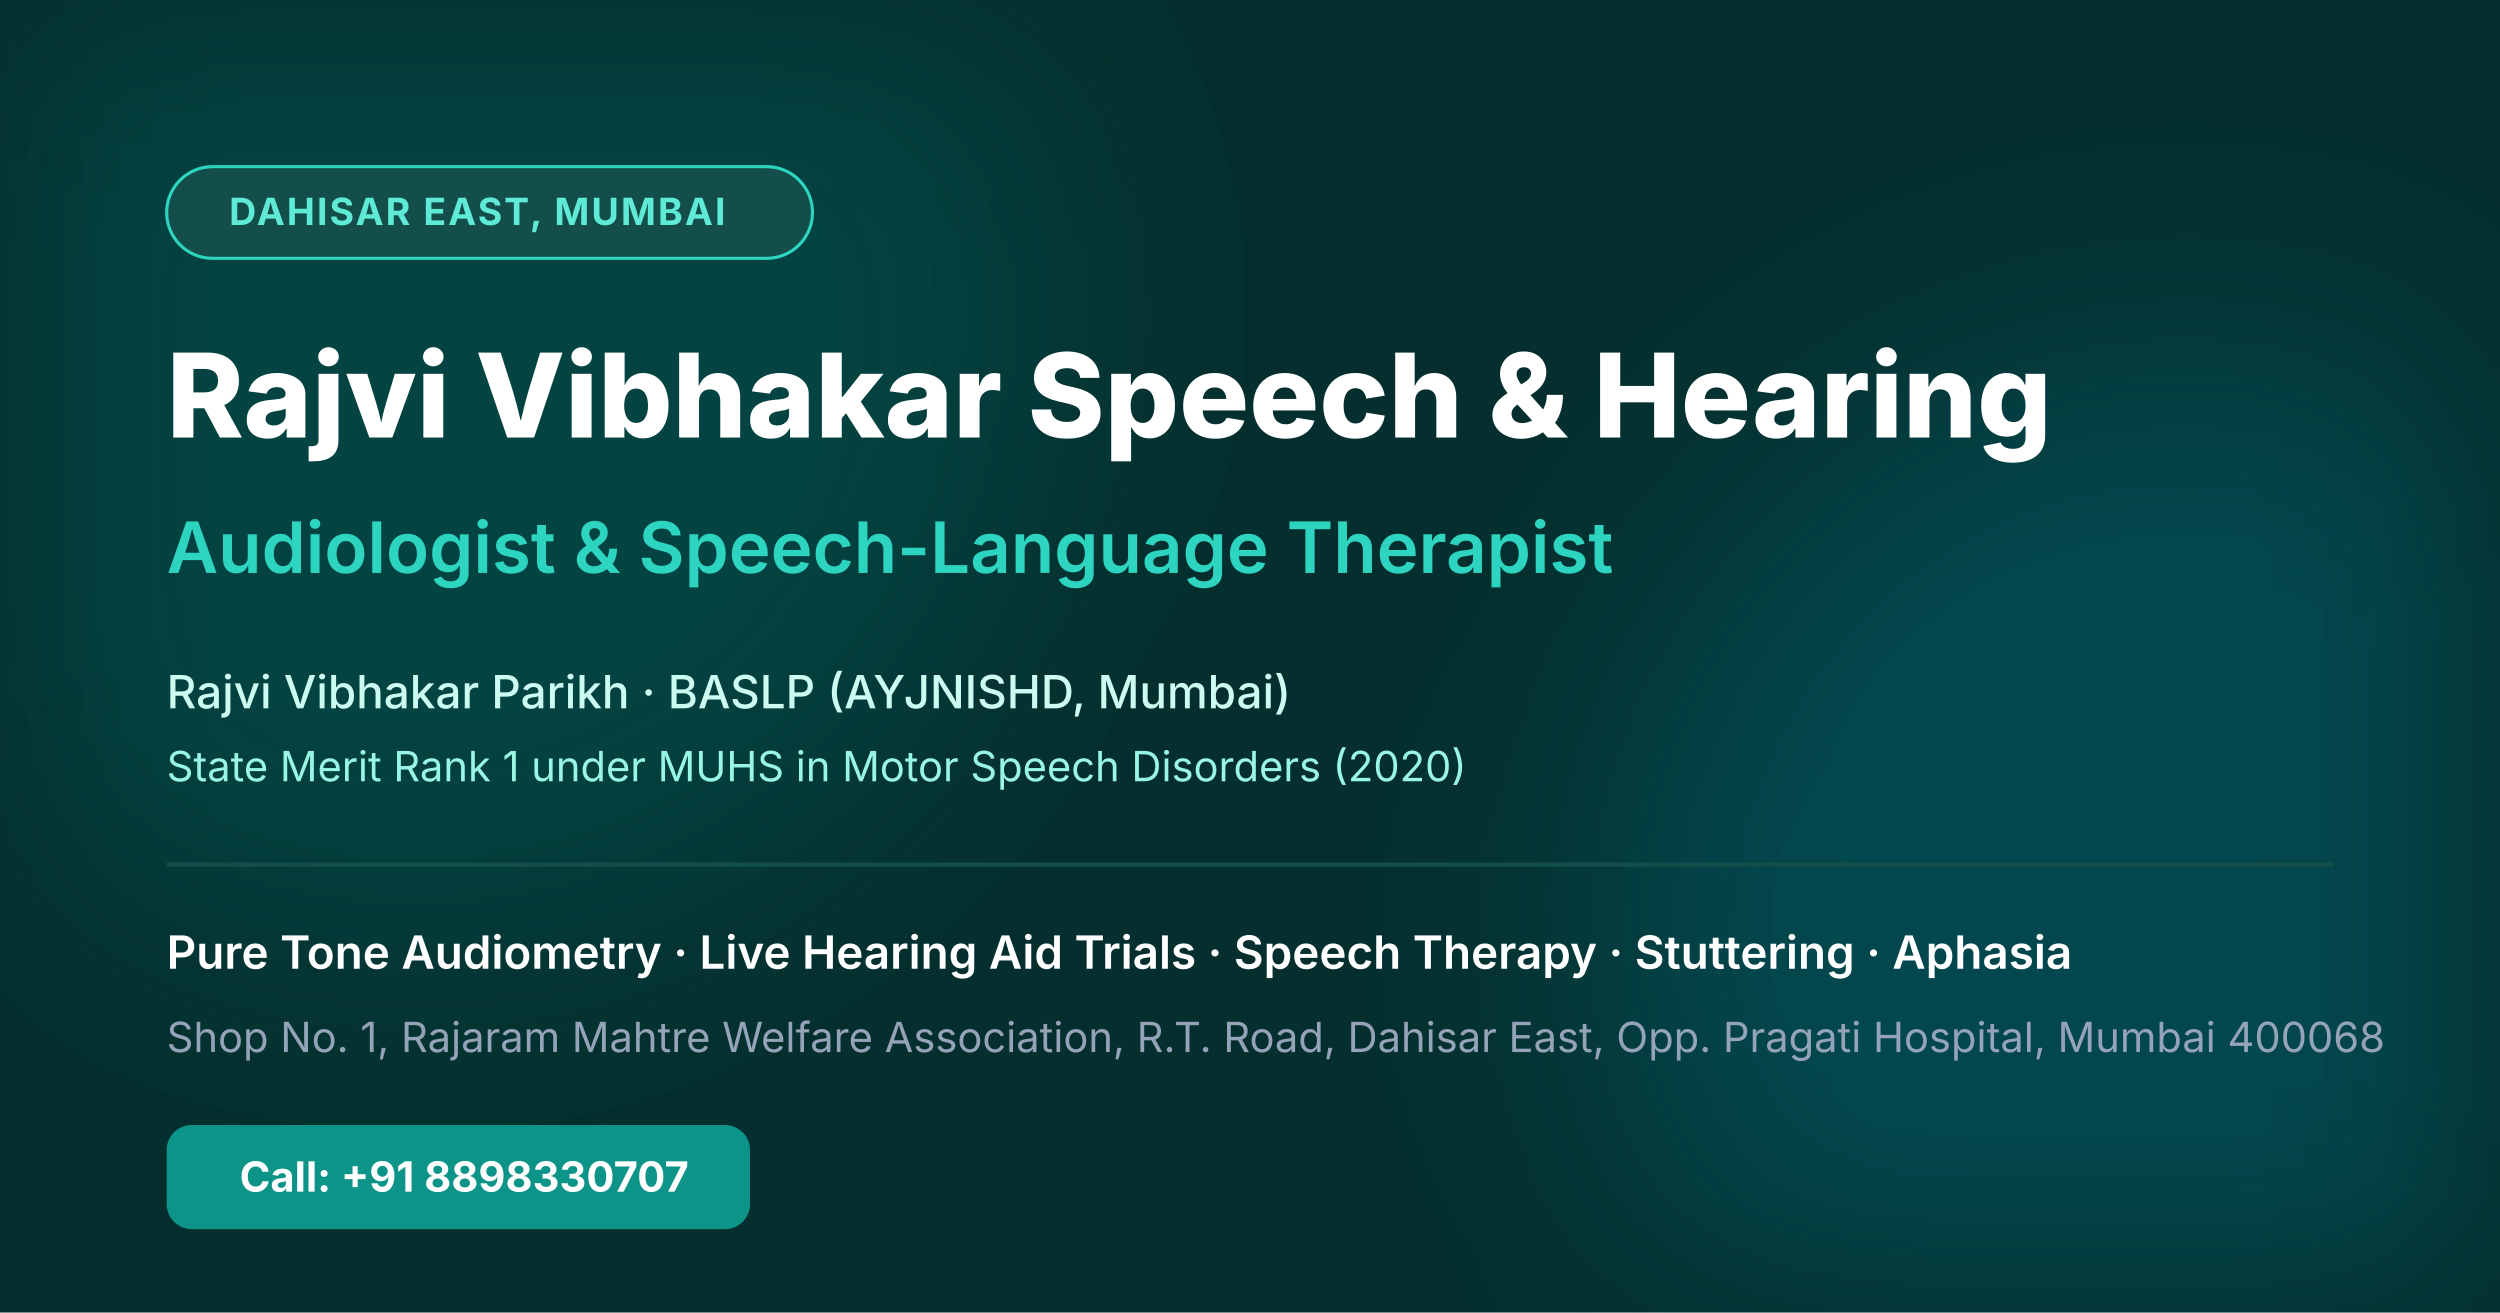
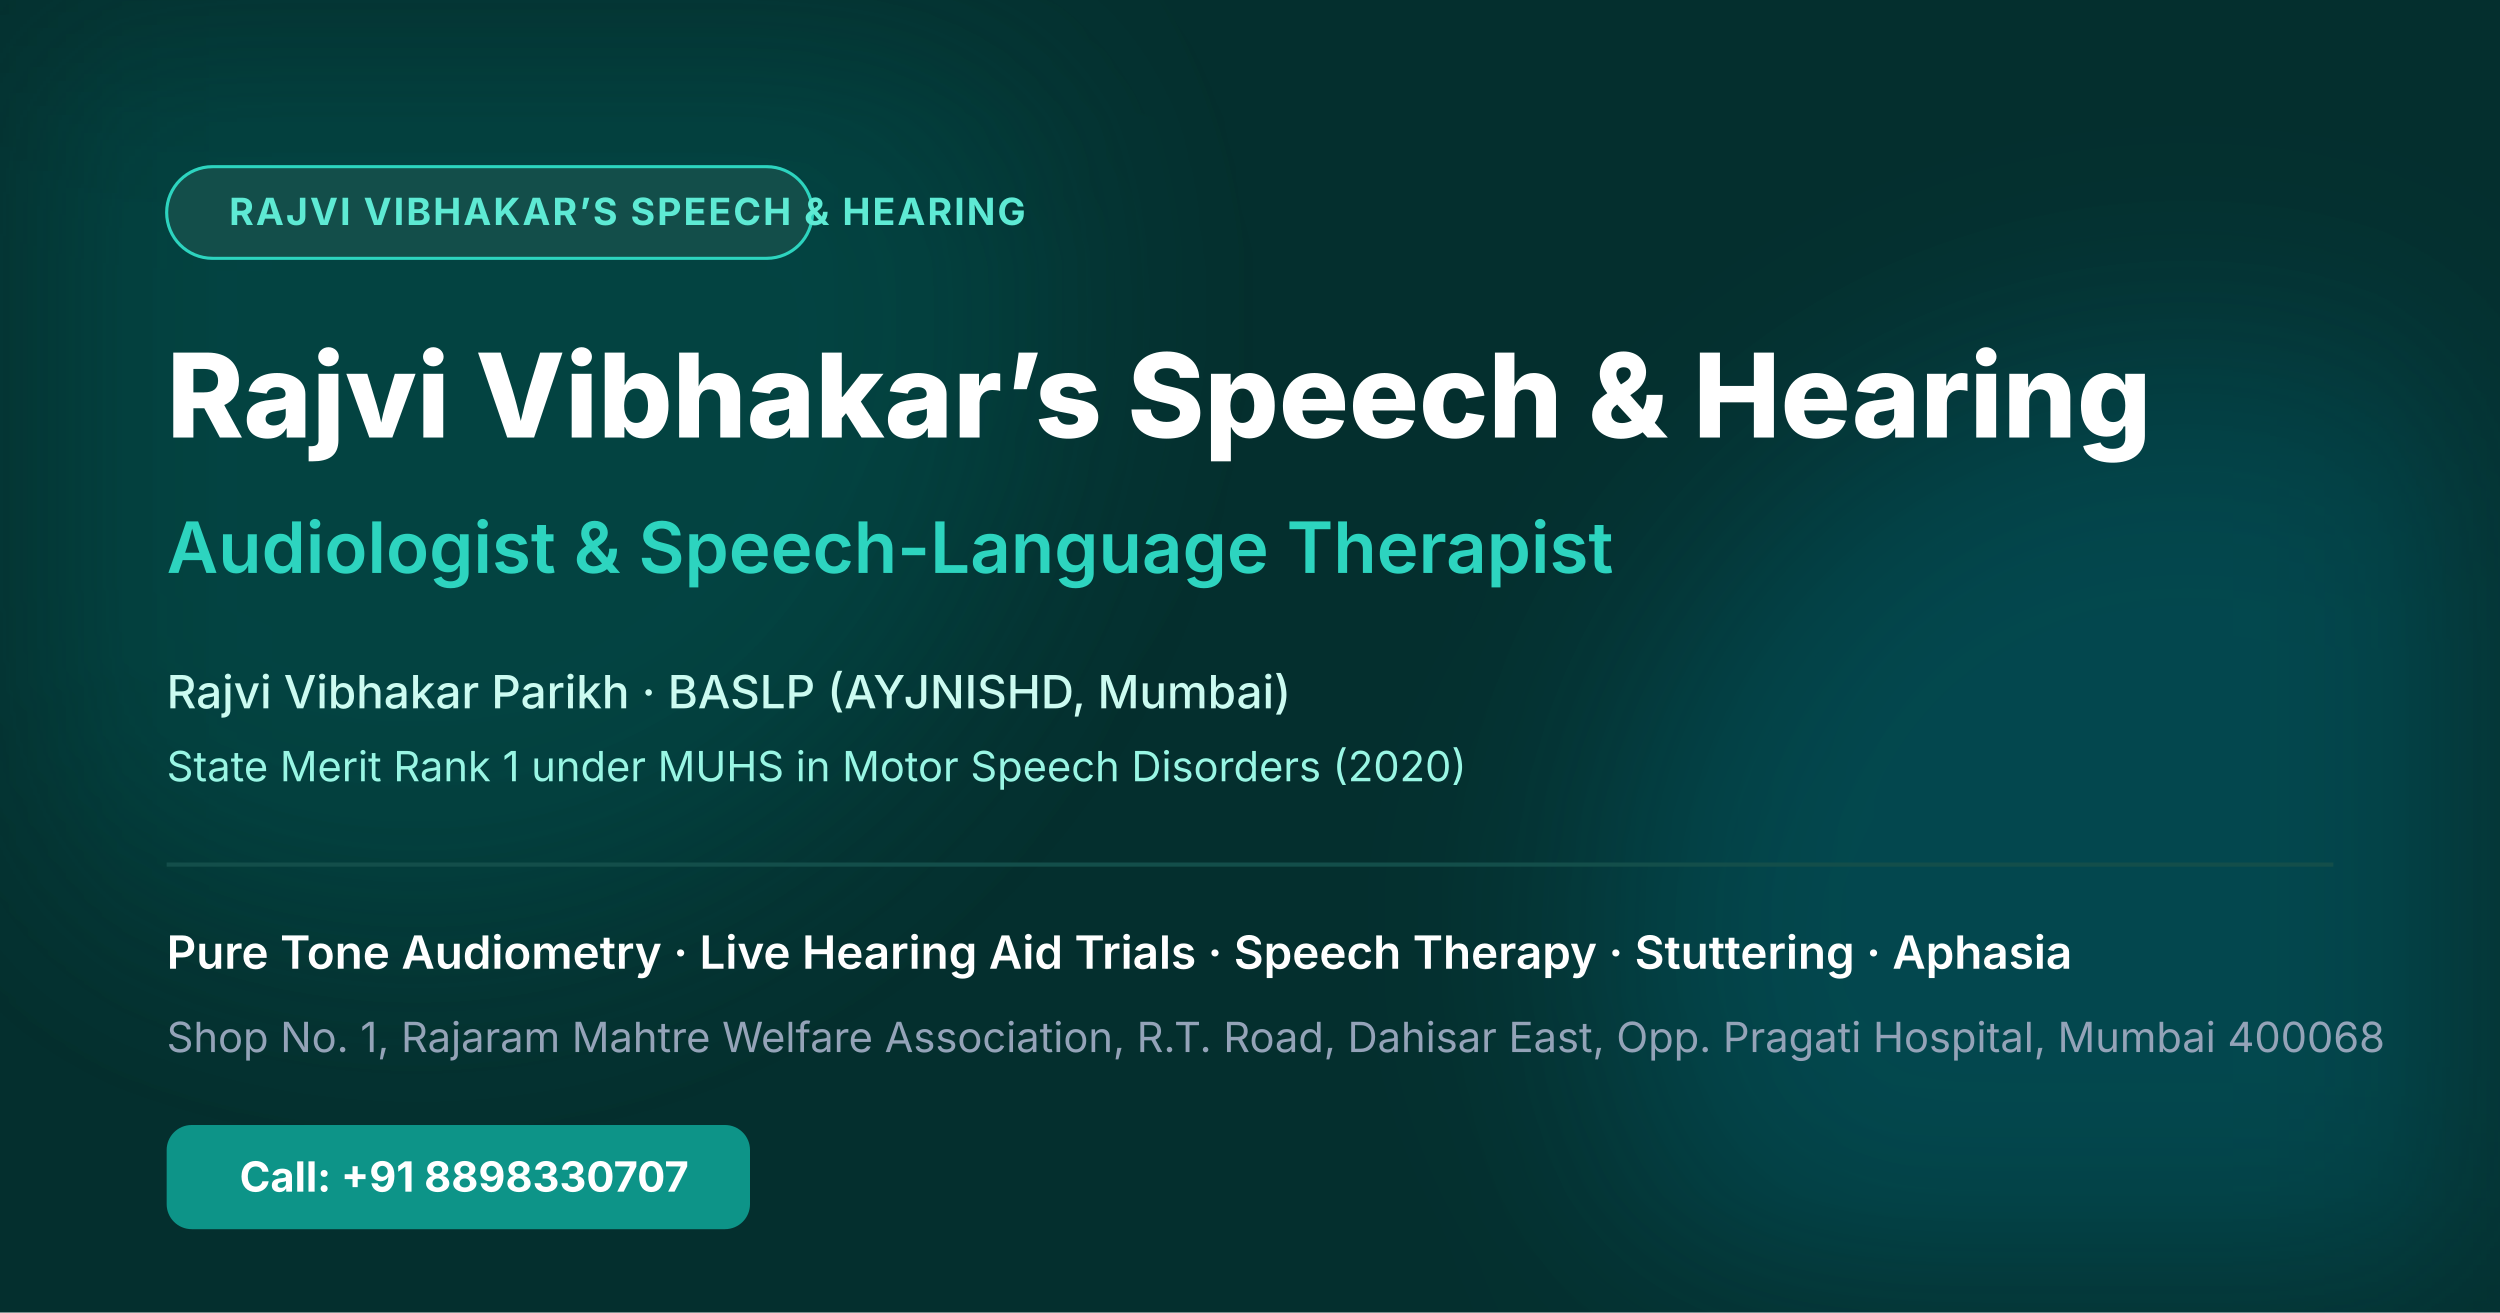
<svg xmlns="http://www.w3.org/2000/svg" width="1200" height="630" viewBox="0 0 1200 630" fill="none">
  <rect width="1200" height="630" fill="#042f2e" />
  <circle cx="200" cy="150" r="300" fill="#0f766e" fill-opacity="0.3" filter="blur(60px)" />
  <circle cx="1050" cy="450" r="280" fill="#0891b2" fill-opacity="0.25" filter="blur(60px)" />
  <rect x="80" y="80" width="310" height="44" rx="22" fill="#134e4a" stroke="#2dd4bf" stroke-width="1.5" />
-   <text x="110" y="108" fill="#5eead4" font-family="system-ui, -apple-system, sans-serif" font-size="18" font-weight="700" letter-spacing="1">DAHISAR EAST, MUMBAI</text>
-   <text x="80" y="210" fill="#ffffff" font-family="system-ui, -apple-system, sans-serif" font-size="56" font-weight="800">Rajvi Vibhakar Speech &amp; Hearing</text>
+   <text x="110" y="108" fill="#5eead4" font-family="system-ui, -apple-system, sans-serif" font-size="18" font-weight="700" letter-spacing="1">RAJVI VIBHAKAR’S SPEECH &amp; HEARING</text>
+   <text x="80" y="210" fill="#ffffff" font-family="system-ui, -apple-system, sans-serif" font-size="56" font-weight="800">Rajvi Vibhakar’s Speech &amp; Hearing</text>
  <text x="80" y="275" fill="#2dd4bf" font-family="system-ui, -apple-system, sans-serif" font-size="34" font-weight="600">Audiologist &amp; Speech-Language Therapist</text>
  <text x="80" y="340" fill="#ccfbf1" font-family="system-ui, -apple-system, sans-serif" font-size="22" font-weight="500">Rajvi Vibhakar Parikh · BASLP (AYJNISHD, Mumbai)</text>
  <text x="80" y="375" fill="#99f6e4" font-family="system-ui, -apple-system, sans-serif" font-size="20">State Merit Rank 1 under MUHS in Motor Speech Disorders (2020)</text>
  <line x1="80" y1="415" x2="1120" y2="415" stroke="#134e4a" stroke-width="2" />
  <text x="80" y="465" fill="#ffffff" font-family="system-ui, -apple-system, sans-serif" font-size="22" font-weight="600">Pure Tone Audiometry · Live Hearing Aid Trials · Speech Therapy · Stuttering · Aphasia</text>
  <text x="80" y="505" fill="#94a3b8" font-family="system-ui, -apple-system, sans-serif" font-size="20">Shop No. 1, Rajaram Mahtre Welfare Association, R.T. Road, Dahisar East, Opp. Pragati Hospital, Mumbai 400068</text>
  <rect x="80" y="540" width="280" height="50" rx="12" fill="#0d9488" />
  <text x="115" y="572" fill="#ffffff" font-family="system-ui, -apple-system, sans-serif" font-size="20" font-weight="700">Call: +91 8898330707</text>
</svg>
